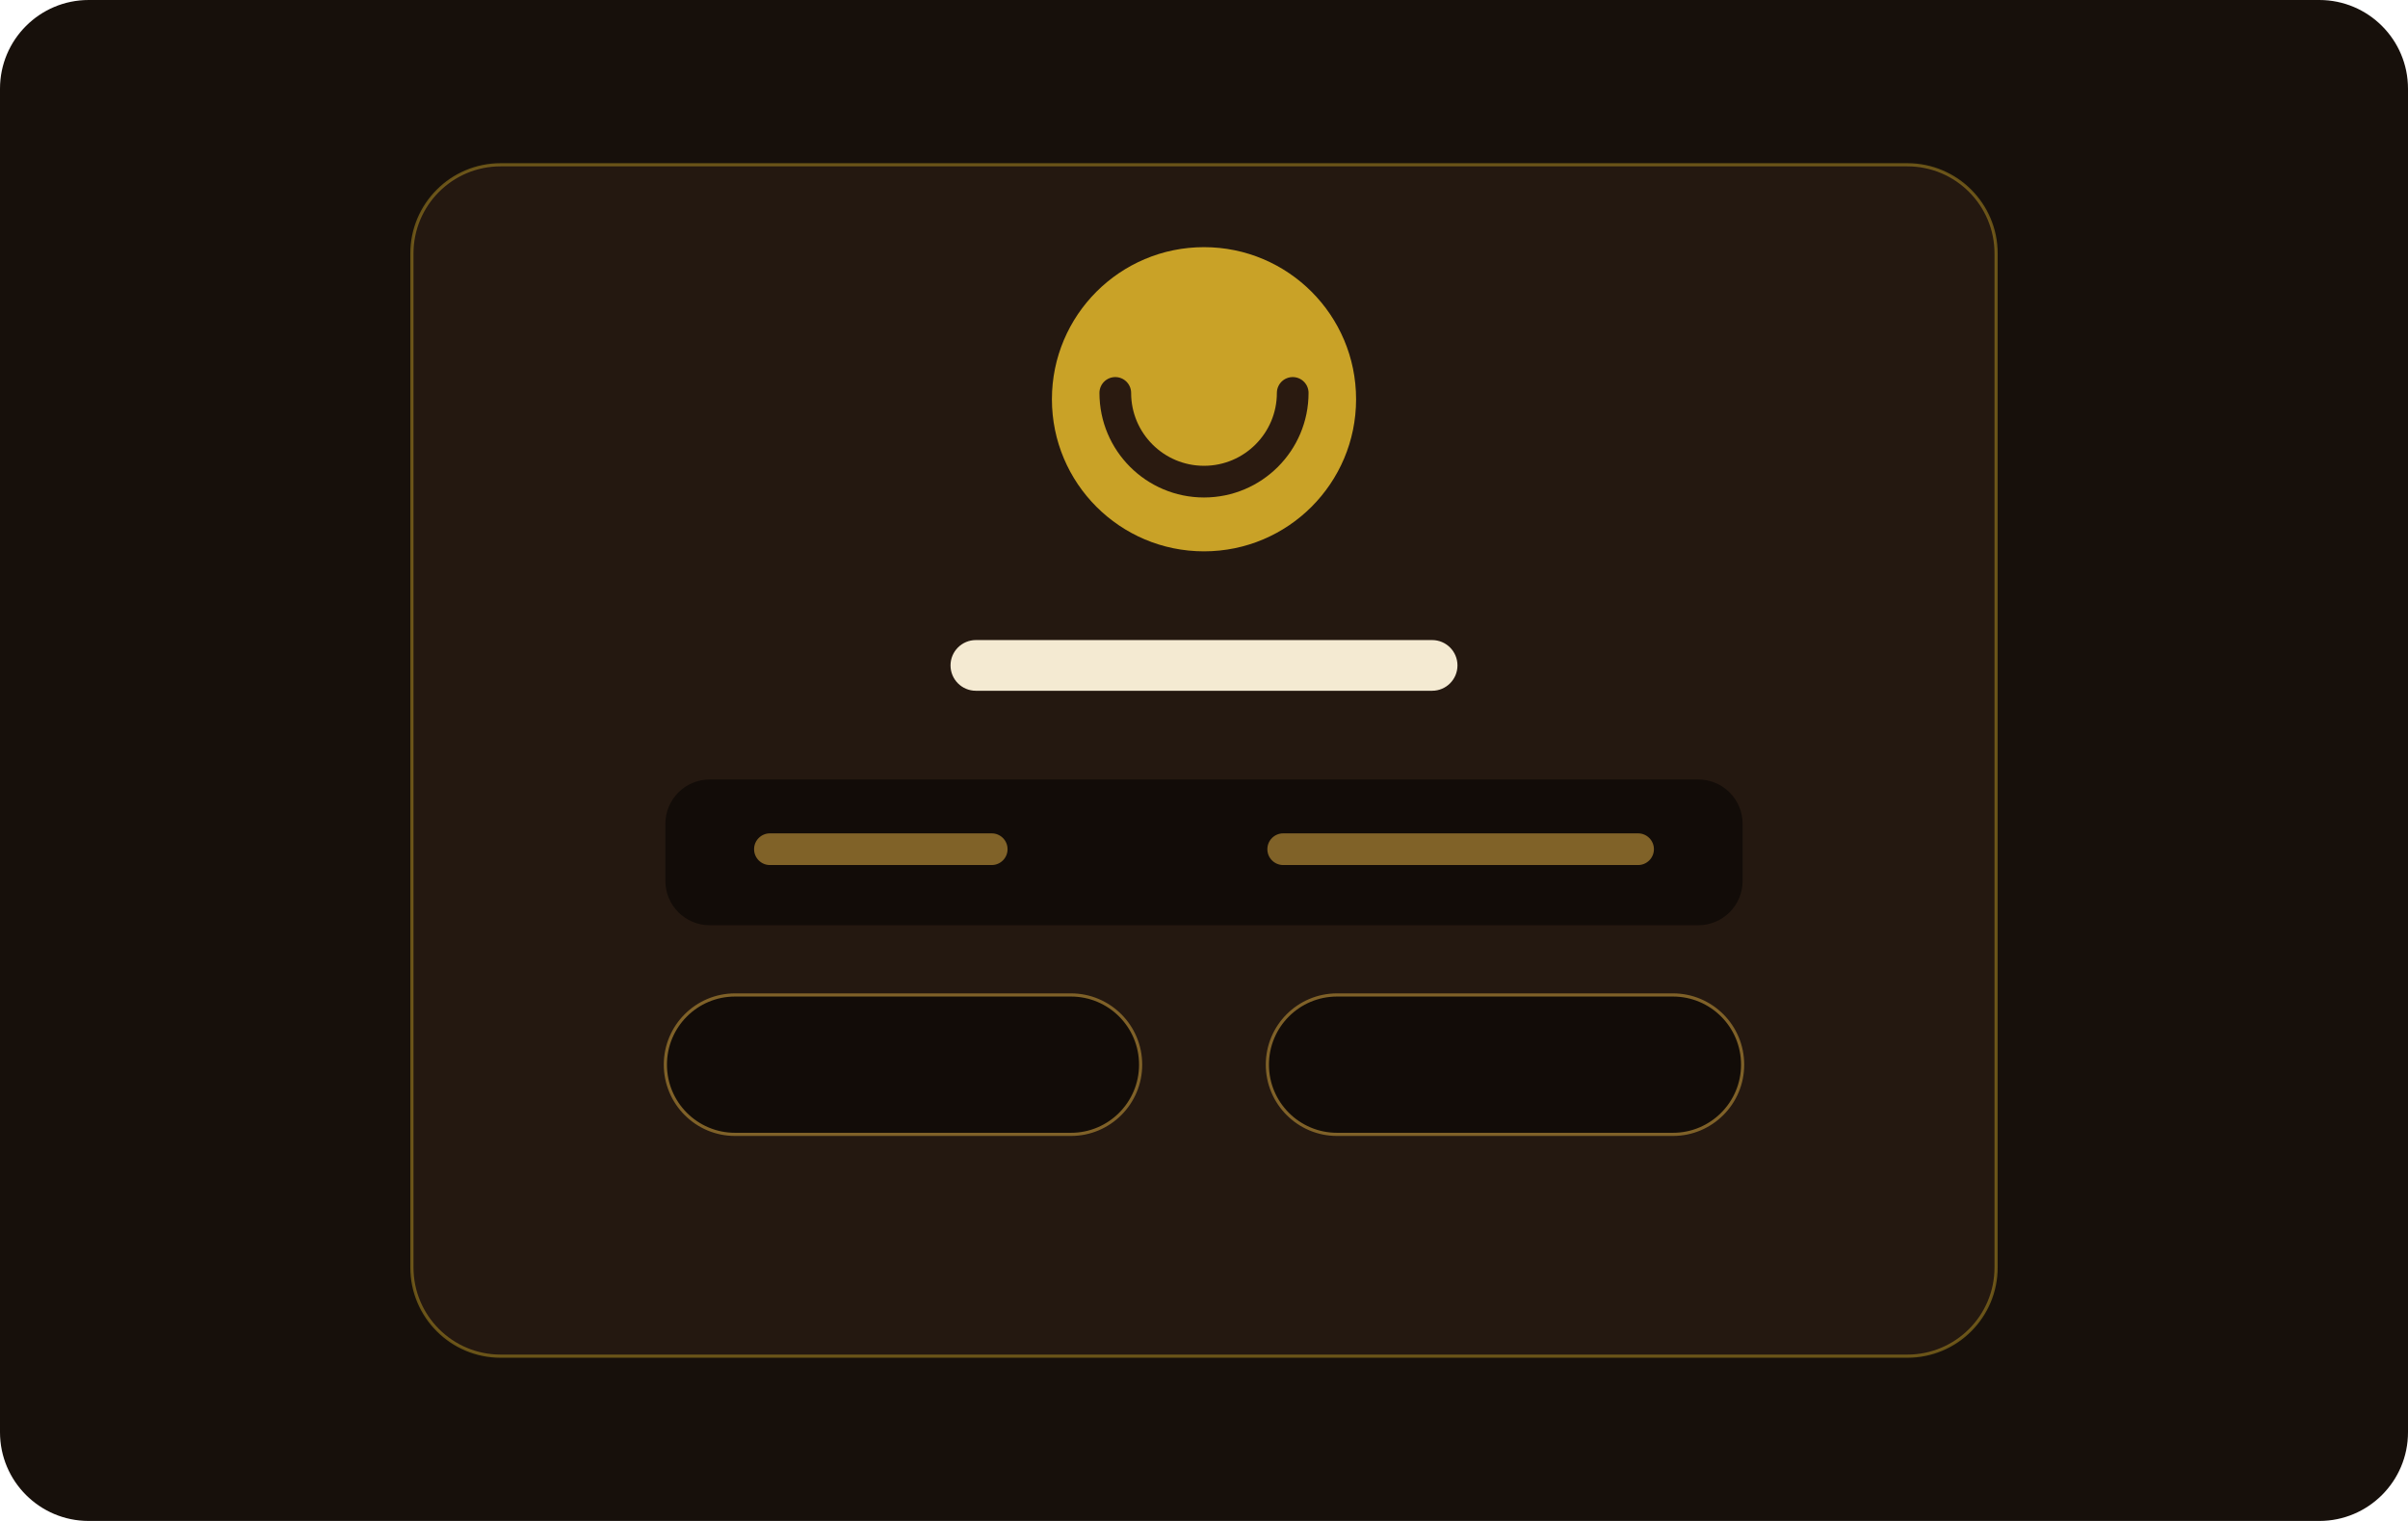
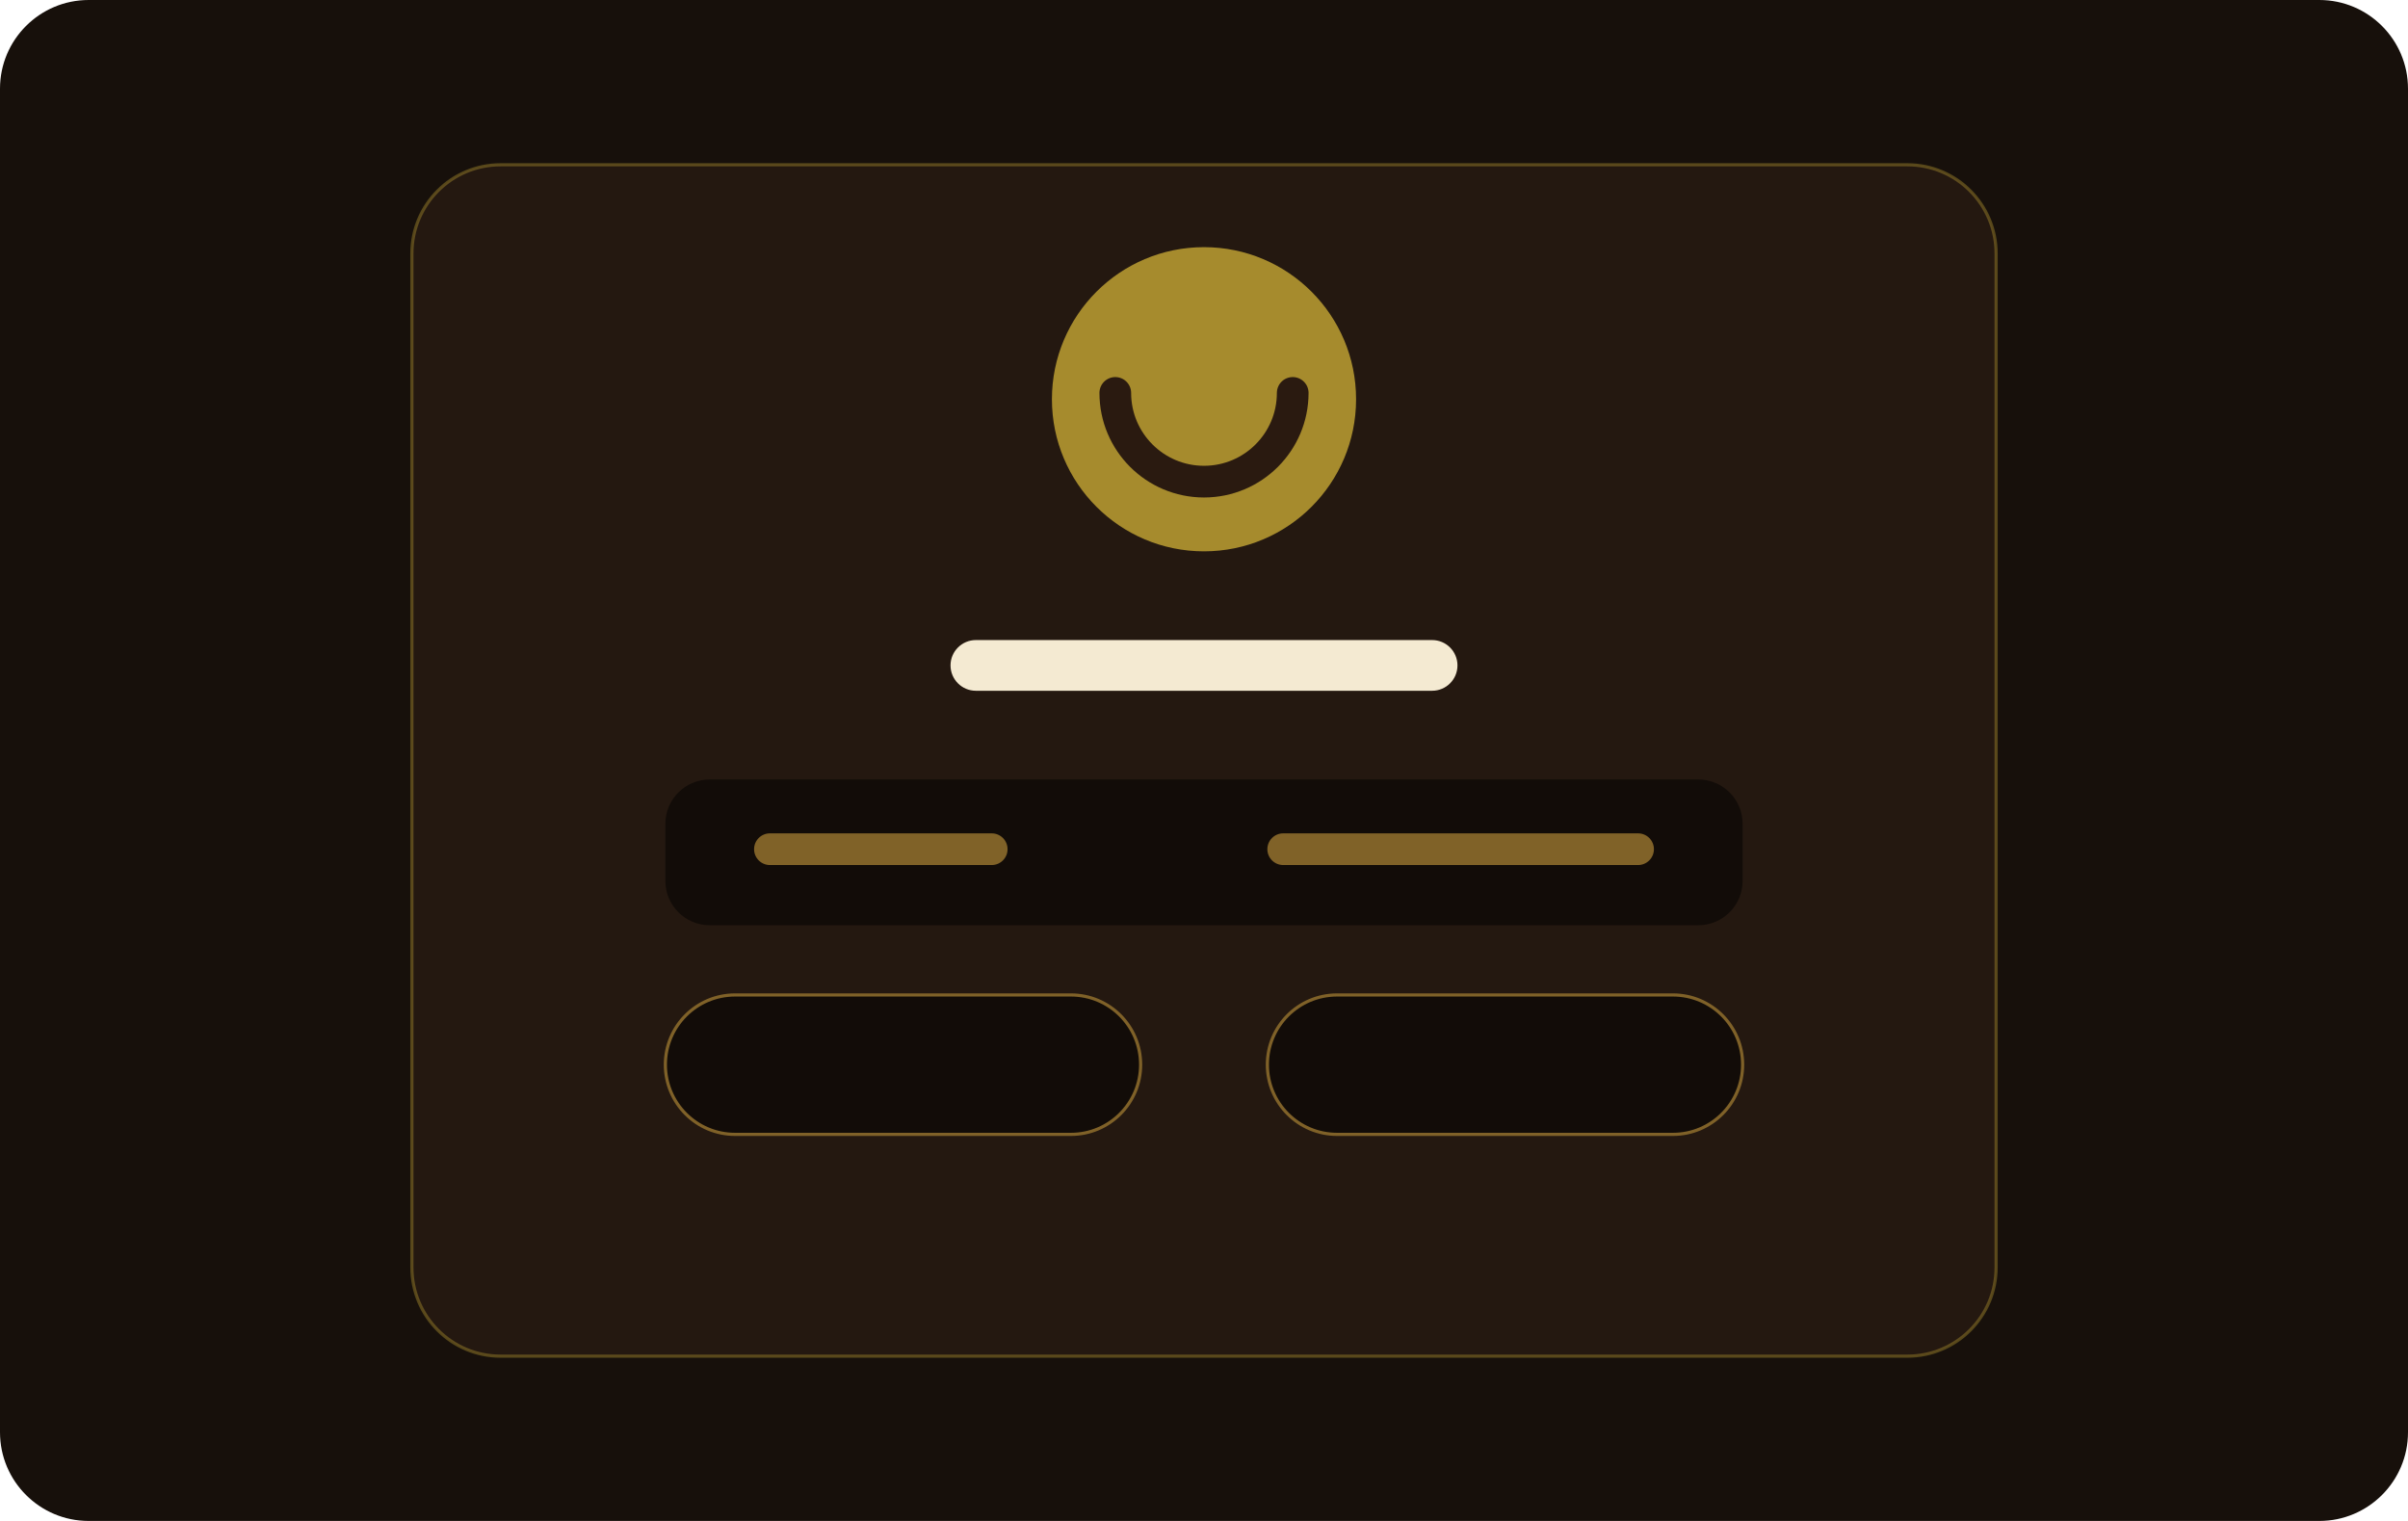
<svg xmlns="http://www.w3.org/2000/svg" viewBox="0 0 760 480" role="img">
  <rect width="760" height="480" rx="28" fill="#17100b" />
-   <rect x="130" y="52" width="500" height="376" rx="28" fill="#241810" stroke="#c9a227" stroke-opacity=".45" />
-   <circle cx="380" cy="126" r="48" fill="#c9a227" />
+   <rect x="130" y="52" width="500" height="376" rx="28" fill="#241810" stroke="#a68b2d" stroke-opacity=".45" />
+   <circle cx="380" cy="126" r="48" fill="#a68b2d" />
  <rect x="300" y="202" width="160" height="16" rx="8" fill="#f4ead2" />
  <rect x="210" y="246" width="340" height="46" rx="14" fill="#120c08" />
  <rect x="210" y="314" width="150" height="44" rx="22" fill="#120c08" stroke="#7f6128" />
  <rect x="400" y="314" width="150" height="44" rx="22" fill="#120c08" stroke="#7f6128" />
  <rect x="238" y="263" width="80" height="10" rx="5" fill="#806228" />
  <rect x="400" y="263" width="122" height="10" rx="5" fill="#806228" />
  <path d="M352 124a28 28 0 0 0 56 0" fill="none" stroke="#2a1a10" stroke-width="10" stroke-linecap="round" />
</svg>
